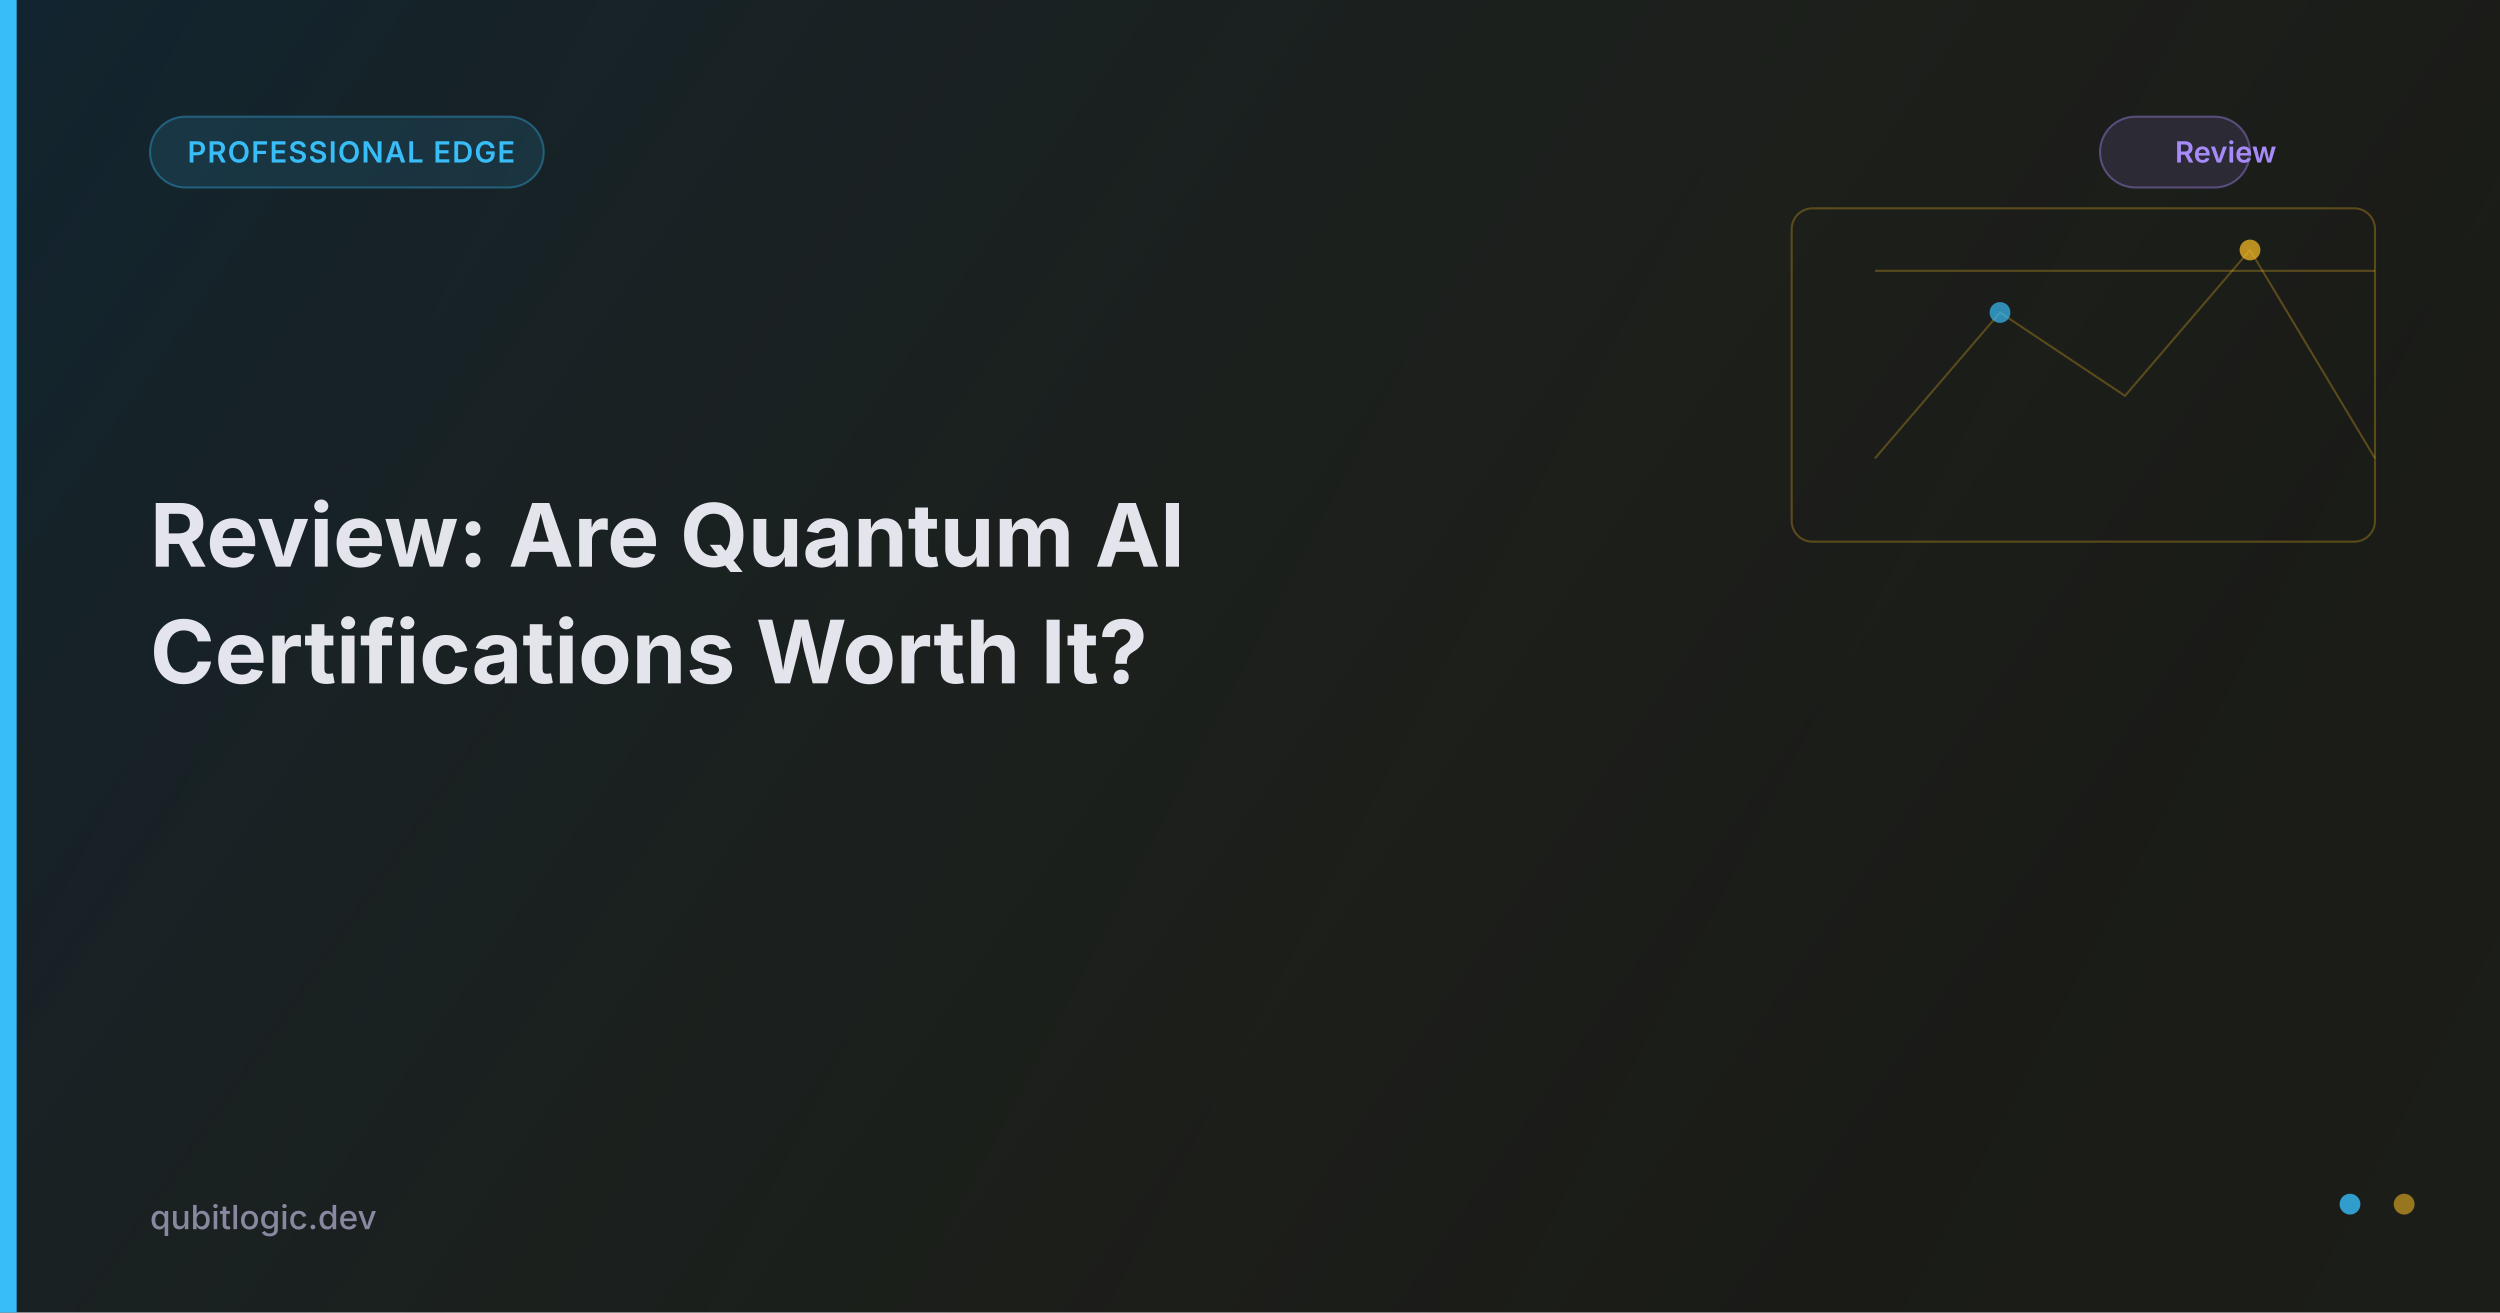
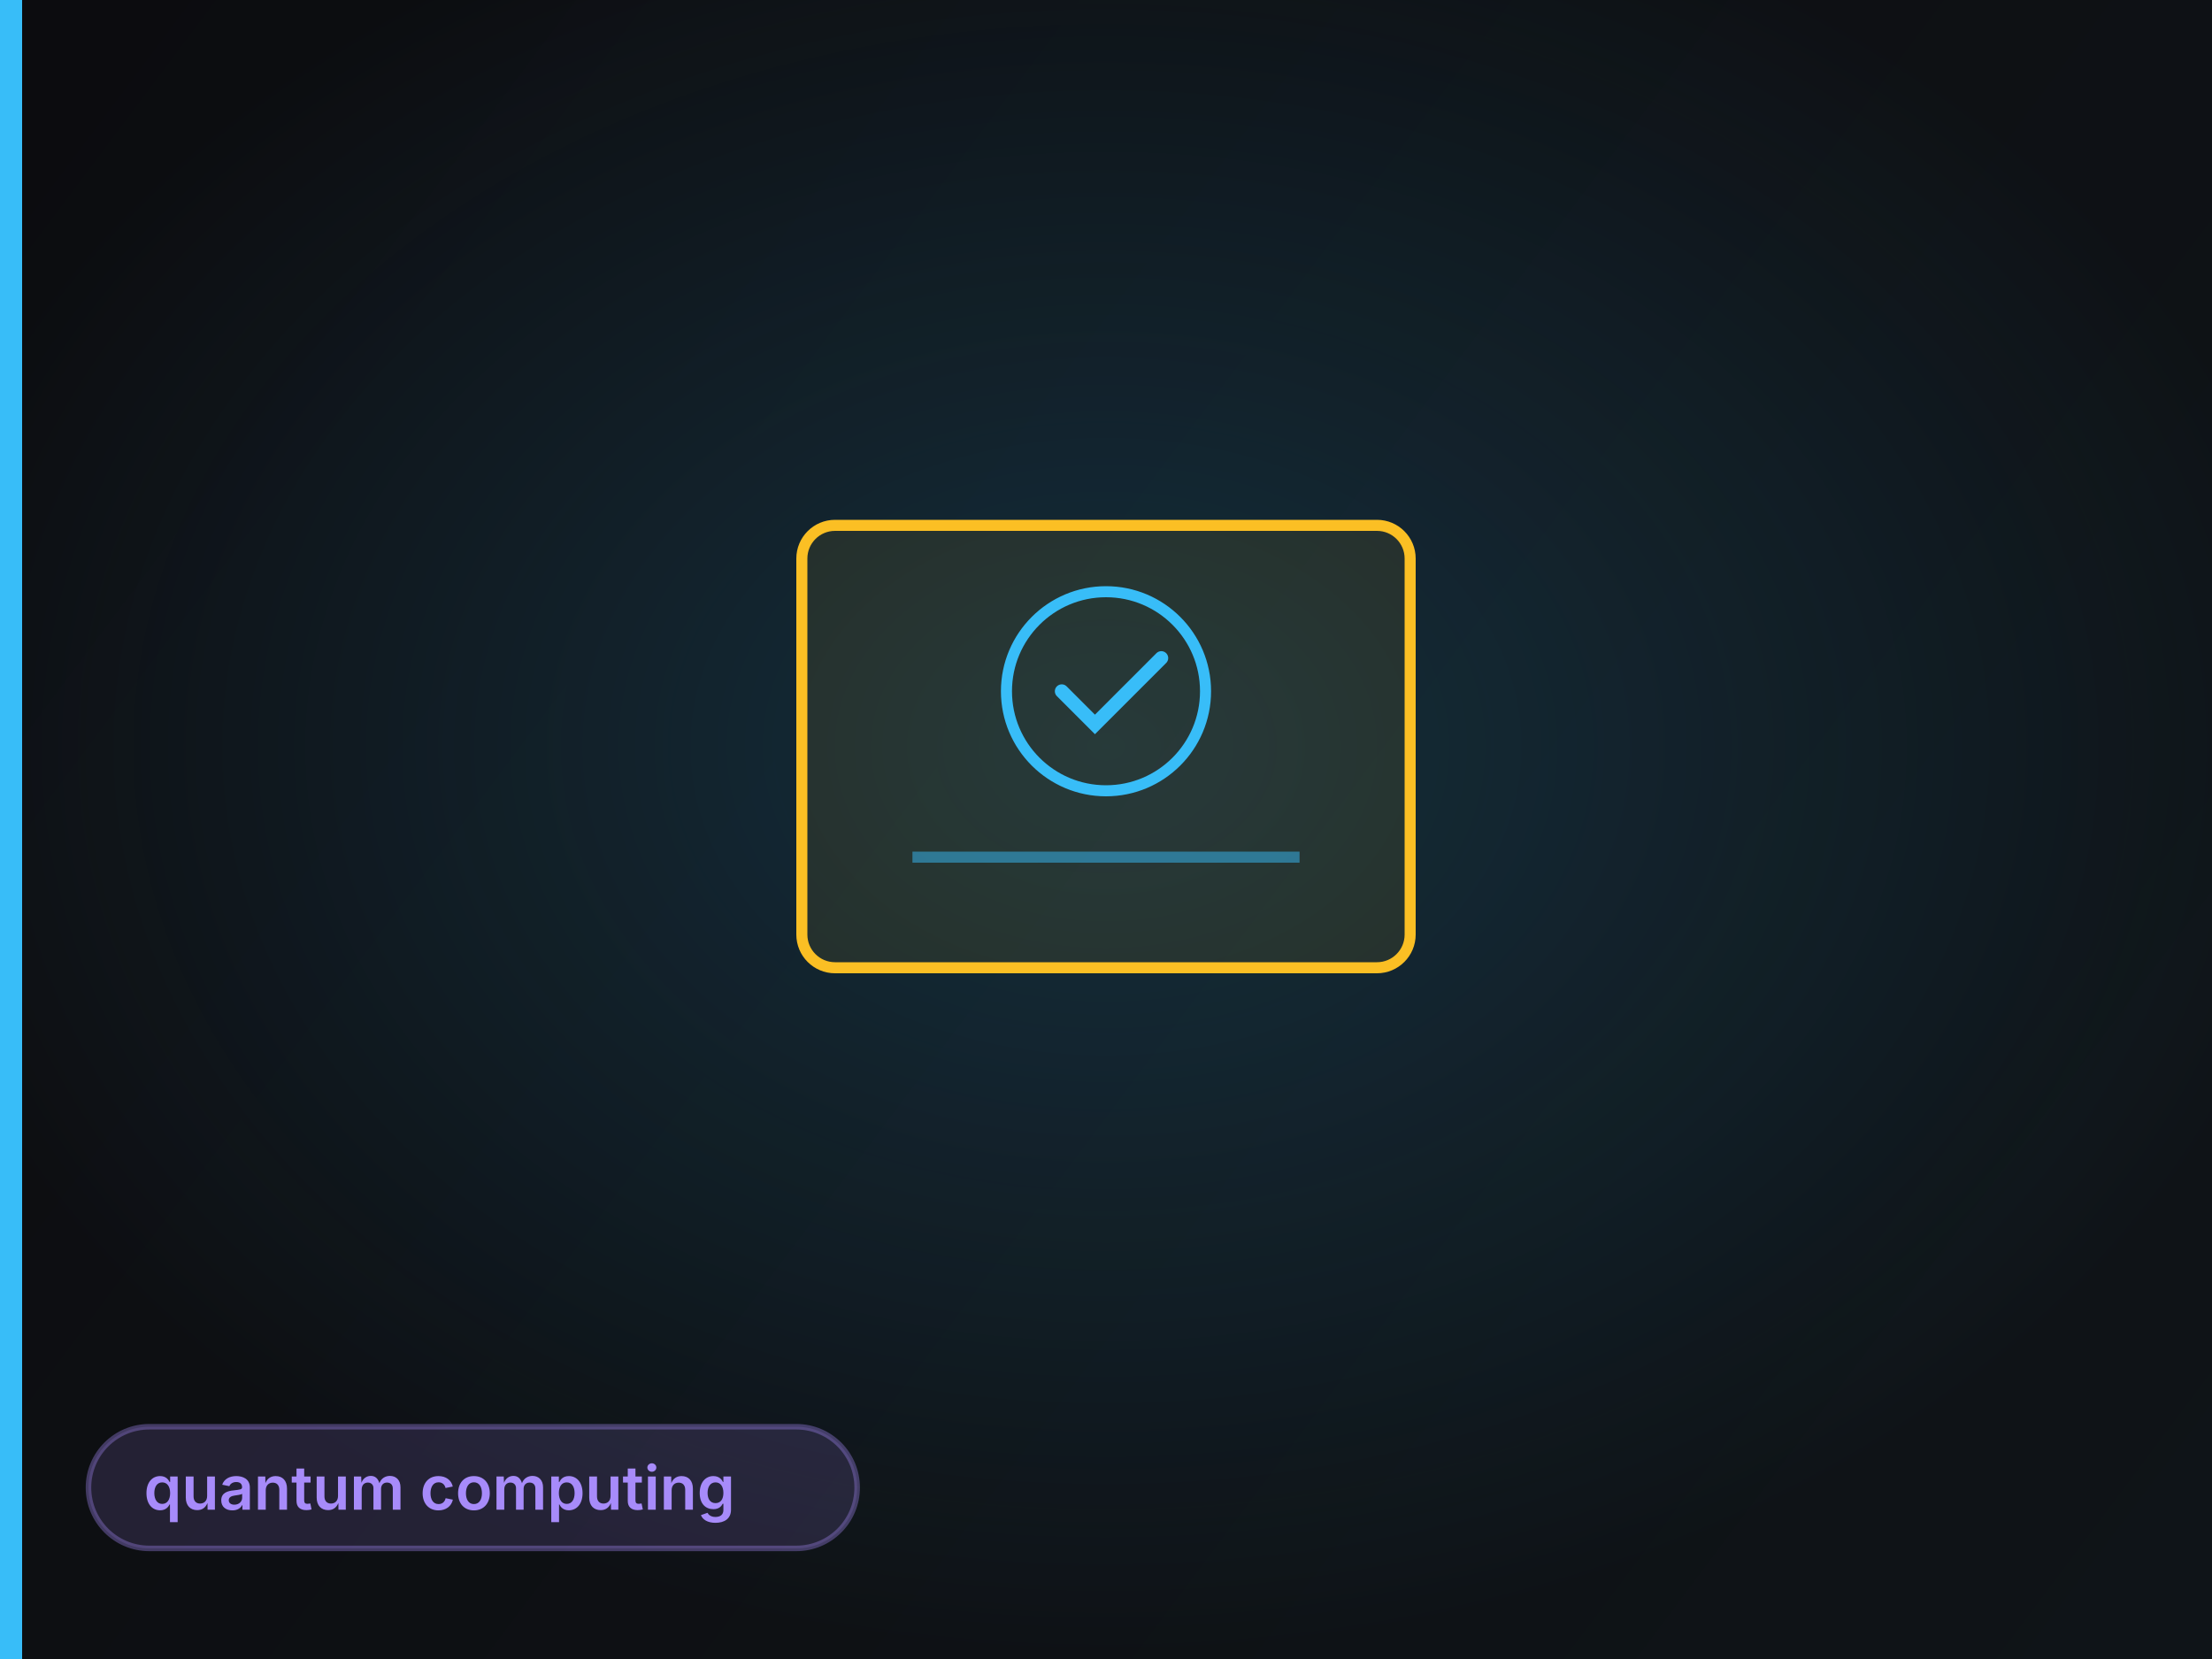
- <svg xmlns="http://www.w3.org/2000/svg" viewBox="0 0 1200 630" fill="none" role="img" aria-label="Review: Are Quantum AI Certifications Worth It?">
+ <svg xmlns="http://www.w3.org/2000/svg" viewBox="0 0 400 300" fill="none" role="img" aria-label="Review: Are Quantum AI Certifications Worth It?">
  <defs>
-     <linearGradient id="bg" x1="0" y1="0" x2="1200" y2="630" gradientUnits="userSpaceOnUse">
+     <linearGradient id="bg" x1="0" y1="0" x2="400" y2="300" gradientUnits="userSpaceOnUse">
      <stop stop-color="#0c0c0f" />
      <stop offset="1" stop-color="#0f1418" />
    </linearGradient>
-     <linearGradient id="glow" x1="0" y1="0" x2="900" y2="630" gradientUnits="userSpaceOnUse">
-       <stop stop-color="#38bdf8" stop-opacity="0.14" />
-       <stop offset="1" stop-color="#fbbf24" stop-opacity="0.05" />
-     </linearGradient>
+     <radialGradient id="glow" cx="50%" cy="45%" r="55%">
+       <stop stop-color="#38bdf8" stop-opacity="0.18" />
+       <stop offset="1" stop-color="#38bdf8" stop-opacity="0" />
+     </radialGradient>
  </defs>
-   <rect width="1200" height="630" fill="url(#bg)" />
-   <rect width="1200" height="630" fill="url(#glow)" />
-   <rect x="0" y="0" width="8" height="630" fill="#38bdf8" />
-   <g stroke="#fbbf24" stroke-opacity="0.28" stroke-width="1" fill="none">
-     <rect x="860" y="100" width="280" height="160" rx="10" />
-     <path d="M900 220 L960 150 L1020 190 L1080 120 L1140 220" />
-     <line x1="900" y1="130" x2="1140" y2="130" />
-   </g>
-   <circle cx="960" cy="150" r="5" fill="#38bdf8" fill-opacity="0.7" />
-   <circle cx="1080" cy="120" r="5" fill="#fbbf24" fill-opacity="0.7" />
-   <rect x="72" y="56" width="189" height="34" rx="17" fill="#38bdf8" fill-opacity="0.12" stroke="#38bdf8" stroke-opacity="0.35" />
-   <text x="90" y="78" fill="#38bdf8" font-family="Inter, system-ui, sans-serif" font-size="14" font-weight="600" letter-spacing="0.04em">PROFESSIONAL EDGE</text>
-   <rect x="1008" y="56" width="72" height="34" rx="17" fill="#a78bfa" fill-opacity="0.12" stroke="#a78bfa" stroke-opacity="0.4" />
-   <text x="1044" y="78" fill="#a78bfa" font-family="Inter, system-ui, sans-serif" font-size="14" font-weight="600">Review</text>
-   <text x="72" y="272" fill="#e4e4ec" font-family="Inter, system-ui, sans-serif" font-size="42" font-weight="700">Review: Are Quantum AI</text>
-   <text x="72" y="328" fill="#e4e4ec" font-family="Inter, system-ui, sans-serif" font-size="42" font-weight="700">Certifications Worth It?</text>
-   <text x="72" y="590" fill="#8888a0" font-family="Inter, system-ui, sans-serif" font-size="16" font-weight="500">qubitlogic.dev</text>
-   <circle cx="1128" cy="578" r="5" fill="#38bdf8" fill-opacity="0.8" />
-   <circle cx="1154" cy="578" r="5" fill="#fbbf24" fill-opacity="0.55" />
+   <rect width="400" height="300" fill="url(#bg)" />
+   <rect width="400" height="300" fill="url(#glow)" />
+   <rect x="0" y="0" width="4" height="300" fill="#38bdf8" />
+   <rect x="145" y="95" width="110" height="80" rx="6" stroke="#fbbf24" stroke-width="2" fill="#fbbf24" fill-opacity="0.08" />
+   <circle cx="200" cy="125" r="18" stroke="#38bdf8" stroke-width="2" fill="none" />
+   <path d="M192 125 L198 131 L210 119" stroke="#38bdf8" stroke-width="2.5" fill="none" stroke-linecap="round" />
+   <line x1="165" y1="155" x2="235" y2="155" stroke="#38bdf8" stroke-width="2" stroke-opacity="0.5" />
+   <rect x="16" y="258" width="139" height="22" rx="11" fill="#a78bfa" fill-opacity="0.15" stroke="#a78bfa" stroke-opacity="0.35" />
+   <text x="26" y="273" fill="#a78bfa" font-family="Inter, system-ui, sans-serif" font-size="11" font-weight="600">quantum computing</text>
</svg>
